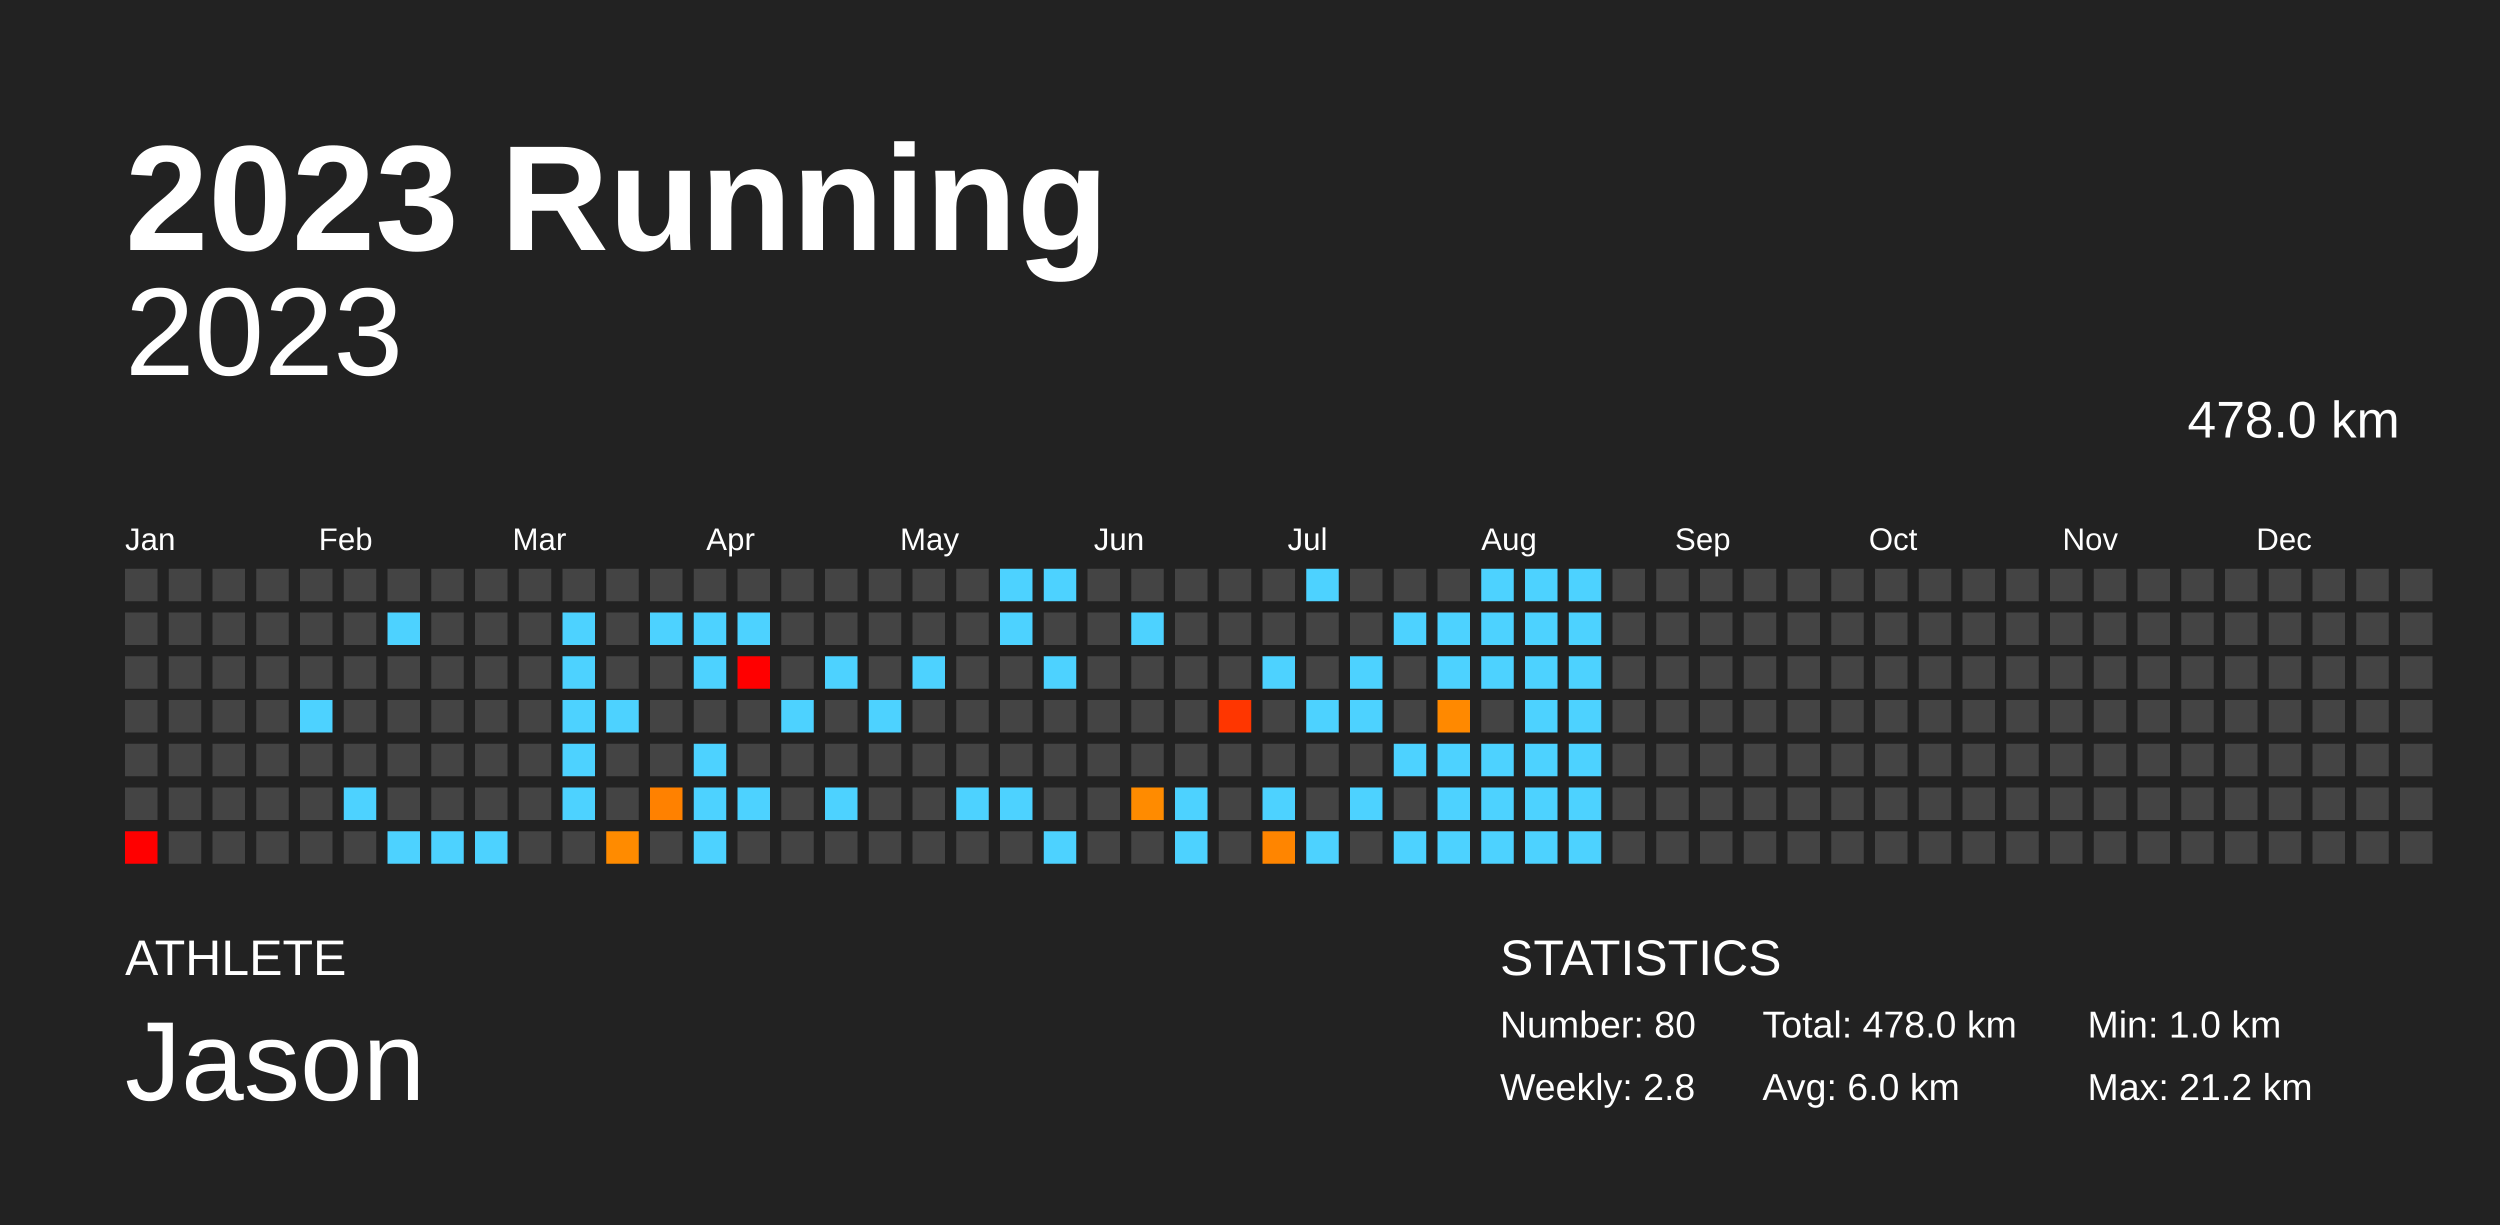
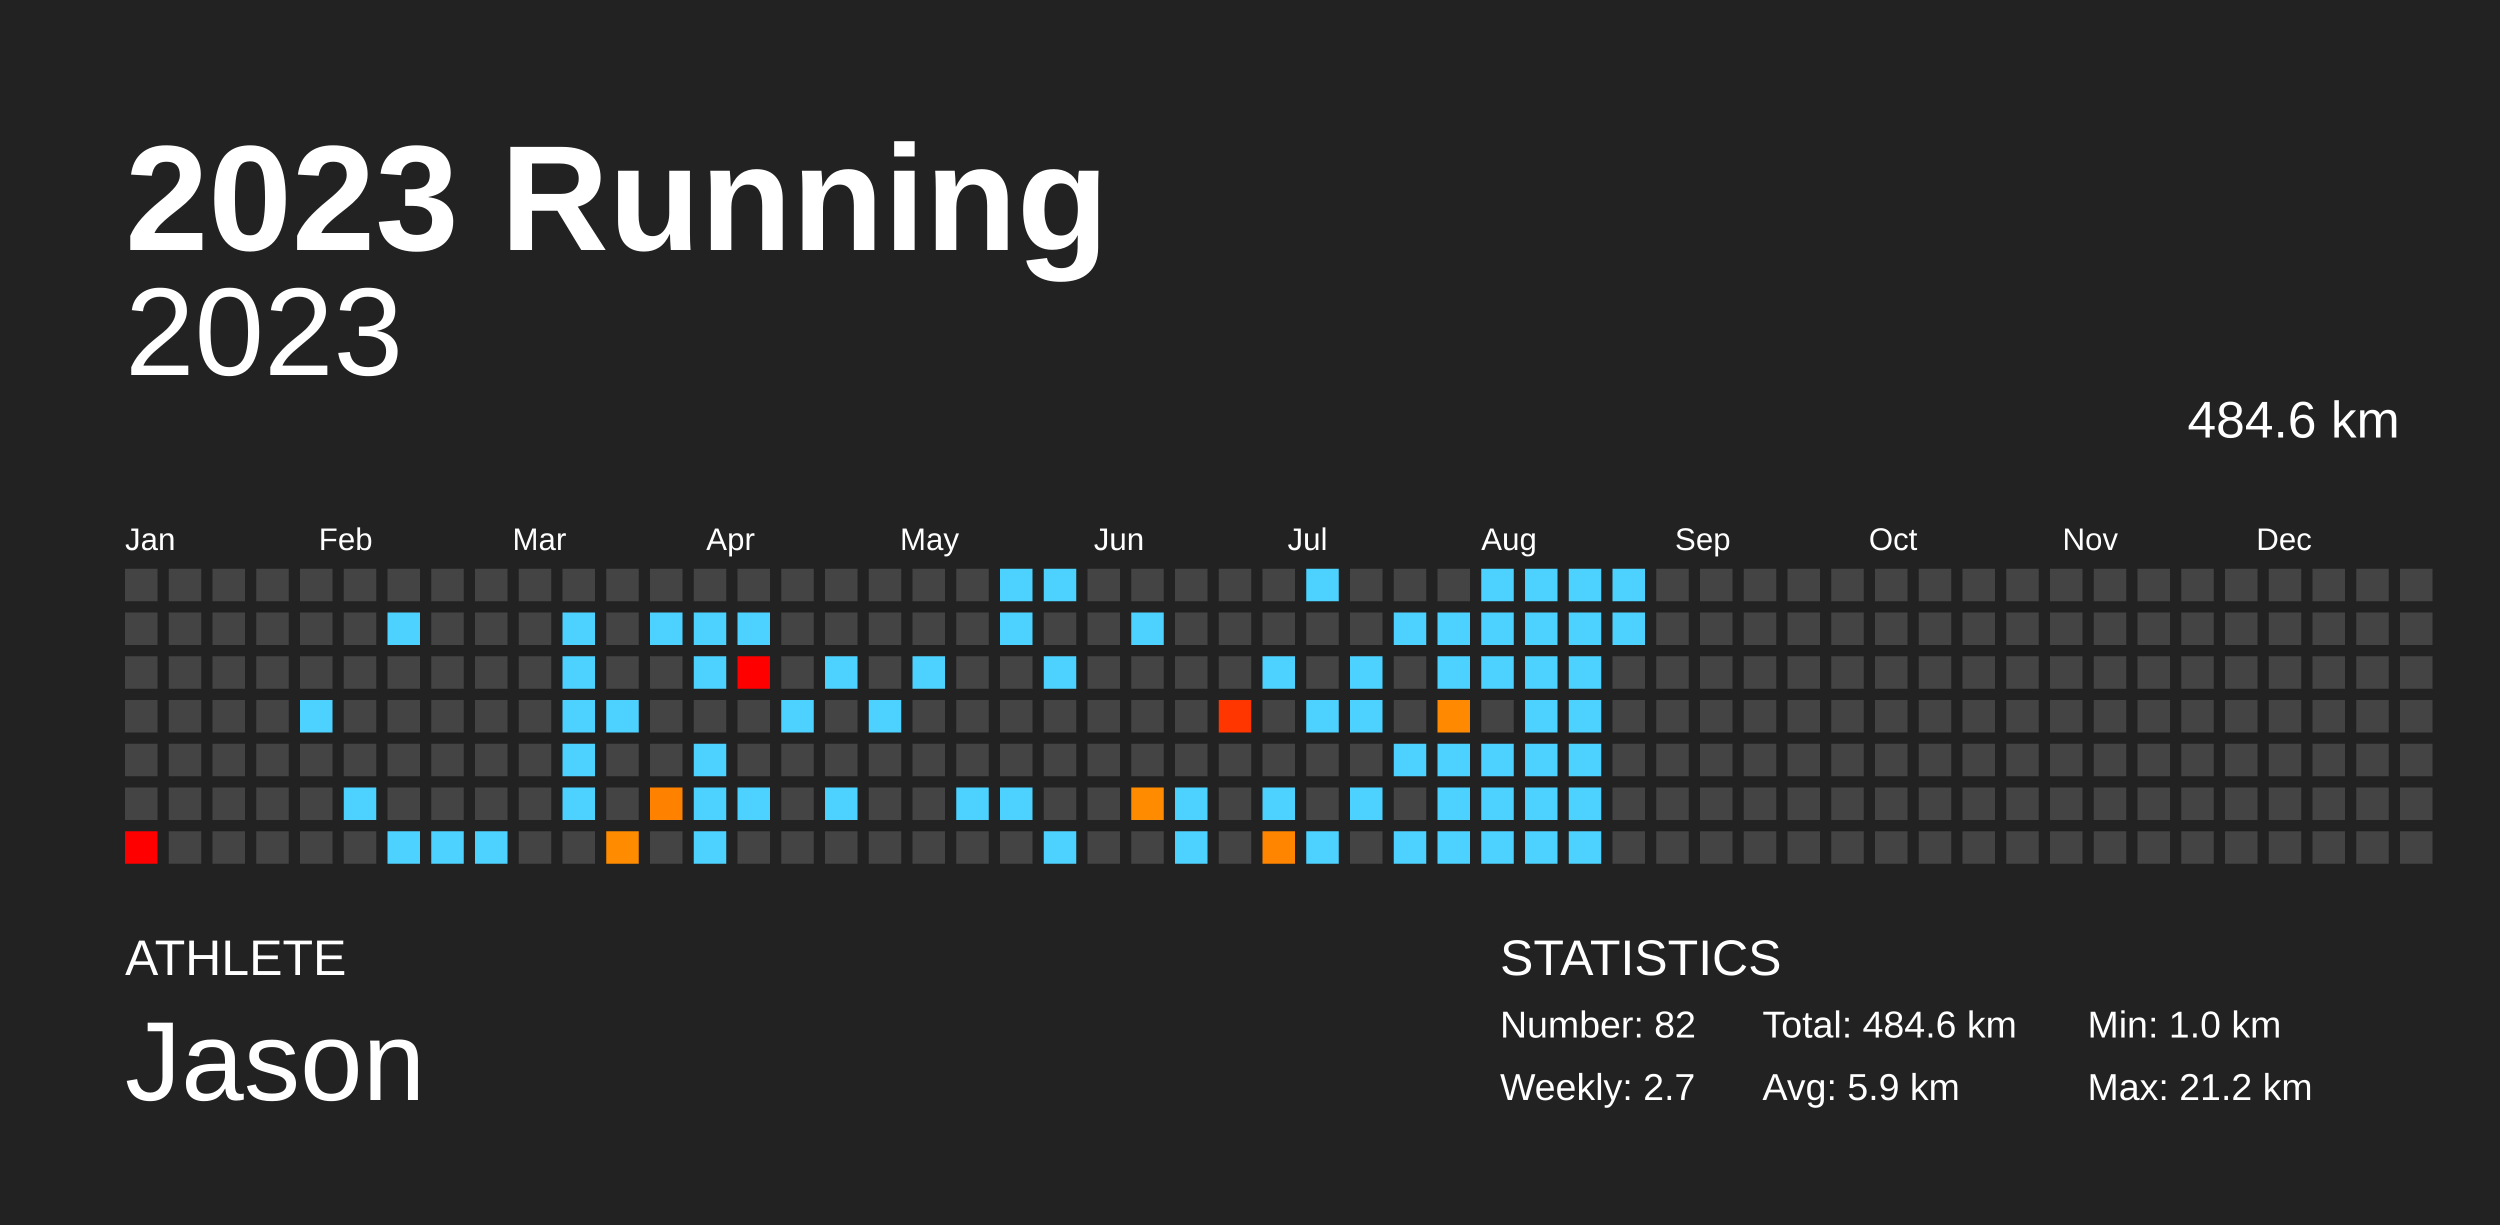
<svg xmlns="http://www.w3.org/2000/svg" baseProfile="full" height="98mm" version="1.1" viewBox="0,0,200,98" width="200mm">
  <defs />
  <rect fill="#222222" height="98" width="200" x="0" y="0" />
  <text fill="#FFFFFF" style="font-size:12px; font-family:Arial; font-weight:bold;" x="10" y="20">2023 Running</text>
  <text fill="#FFFFFF" style="font-size:4px; font-family:Arial" x="10" y="78">ATHLETE</text>
  <text fill="#FFFFFF" style="font-size:9px; font-family:Arial" x="10" y="88">Jason</text>
  <text fill="#FFFFFF" style="font-size:4px; font-family:Arial" x="120" y="78">STATISTICS</text>
-   <text fill="#FFFFFF" style="font-size:3px; font-family:Arial" x="120" y="83">Number: 80</text>
-   <text fill="#FFFFFF" style="font-size:3px; font-family:Arial" x="120" y="88">Weekly: 2.8</text>
-   <text fill="#FFFFFF" style="font-size:3px; font-family:Arial" x="141" y="83">Total: 478.0 km</text>
-   <text fill="#FFFFFF" style="font-size:3px; font-family:Arial" x="141" y="88">Avg: 6.0 km</text>
+   <text fill="#FFFFFF" style="font-size:3px; font-family:Arial" x="120" y="83">Number: 82</text>
+   <text fill="#FFFFFF" style="font-size:3px; font-family:Arial" x="120" y="88">Weekly: 2.7</text>
+   <text fill="#FFFFFF" style="font-size:3px; font-family:Arial" x="141" y="83">Total: 484.6 km</text>
+   <text fill="#FFFFFF" style="font-size:3px; font-family:Arial" x="141" y="88">Avg: 5.9 km</text>
  <text fill="#FFFFFF" style="font-size:3px; font-family:Arial" x="167" y="83">Min: 1.0 km</text>
  <text fill="#FFFFFF" style="font-size:3px; font-family:Arial" x="167" y="88">Max: 21.2 km</text>
  <text alignment-baseline="hanging" fill="#FFFFFF" style="font-size:10.0px; font-family:Arial;" x="10" y="30">2023</text>
-   <text alignment-baseline="hanging" fill="#FFFFFF" style="font-size:4.125px; font-family:Arial;" x="175" y="35">478.0 km</text>
+   <text alignment-baseline="hanging" fill="#FFFFFF" style="font-size:4.125px; font-family:Arial;" x="175" y="35">484.6 km</text>
  <text fill="#FFFFFF" style="font-size:2.5px; font-family:Arial" x="10.0" y="44">Jan</text>
  <text fill="#FFFFFF" style="font-size:2.5px; font-family:Arial" x="25.5" y="44">Feb</text>
  <text fill="#FFFFFF" style="font-size:2.5px; font-family:Arial" x="41.0" y="44">Mar</text>
  <text fill="#FFFFFF" style="font-size:2.5px; font-family:Arial" x="56.5" y="44">Apr</text>
  <text fill="#FFFFFF" style="font-size:2.5px; font-family:Arial" x="72.0" y="44">May</text>
  <text fill="#FFFFFF" style="font-size:2.5px; font-family:Arial" x="87.5" y="44">Jun</text>
  <text fill="#FFFFFF" style="font-size:2.5px; font-family:Arial" x="103.0" y="44">Jul</text>
  <text fill="#FFFFFF" style="font-size:2.5px; font-family:Arial" x="118.5" y="44">Aug</text>
  <text fill="#FFFFFF" style="font-size:2.5px; font-family:Arial" x="134.0" y="44">Sep</text>
  <text fill="#FFFFFF" style="font-size:2.5px; font-family:Arial" x="149.5" y="44">Oct</text>
  <text fill="#FFFFFF" style="font-size:2.5px; font-family:Arial" x="165.0" y="44">Nov</text>
  <text fill="#FFFFFF" style="font-size:2.5px; font-family:Arial" x="180.5" y="44">Dec</text>
  <rect fill="#444444" height="2.6" width="2.6" x="10.0" y="45.5" />
  <rect fill="#444444" height="2.6" width="2.6" x="10.0" y="49.0" />
  <rect fill="#444444" height="2.6" width="2.6" x="10.0" y="52.5" />
  <rect fill="#444444" height="2.6" width="2.6" x="10.0" y="56.0" />
  <rect fill="#444444" height="2.6" width="2.6" x="10.0" y="59.5" />
  <rect fill="#444444" height="2.6" width="2.6" x="10.0" y="63.0" />
  <rect fill="red" height="2.6" width="2.6" x="10.0" y="66.5" />
  <rect fill="#444444" height="2.6" width="2.6" x="13.5" y="45.5" />
  <rect fill="#444444" height="2.6" width="2.6" x="13.5" y="49.0" />
  <rect fill="#444444" height="2.6" width="2.6" x="13.5" y="52.5" />
  <rect fill="#444444" height="2.6" width="2.6" x="13.5" y="56.0" />
  <rect fill="#444444" height="2.6" width="2.6" x="13.5" y="59.5" />
  <rect fill="#444444" height="2.6" width="2.6" x="13.5" y="63.0" />
  <rect fill="#444444" height="2.6" width="2.6" x="13.5" y="66.5" />
  <rect fill="#444444" height="2.6" width="2.6" x="17.0" y="45.5" />
  <rect fill="#444444" height="2.6" width="2.6" x="17.0" y="49.0" />
  <rect fill="#444444" height="2.6" width="2.6" x="17.0" y="52.5" />
  <rect fill="#444444" height="2.6" width="2.6" x="17.0" y="56.0" />
  <rect fill="#444444" height="2.6" width="2.6" x="17.0" y="59.5" />
  <rect fill="#444444" height="2.6" width="2.6" x="17.0" y="63.0" />
  <rect fill="#444444" height="2.6" width="2.6" x="17.0" y="66.5" />
  <rect fill="#444444" height="2.6" width="2.6" x="20.5" y="45.5" />
  <rect fill="#444444" height="2.6" width="2.6" x="20.5" y="49.0" />
  <rect fill="#444444" height="2.6" width="2.6" x="20.5" y="52.5" />
  <rect fill="#444444" height="2.6" width="2.6" x="20.5" y="56.0" />
  <rect fill="#444444" height="2.6" width="2.6" x="20.5" y="59.5" />
  <rect fill="#444444" height="2.6" width="2.6" x="20.5" y="63.0" />
  <rect fill="#444444" height="2.6" width="2.6" x="20.5" y="66.5" />
  <rect fill="#444444" height="2.6" width="2.6" x="24.0" y="45.5" />
  <rect fill="#444444" height="2.6" width="2.6" x="24.0" y="49.0" />
  <rect fill="#444444" height="2.6" width="2.6" x="24.0" y="52.5" />
  <rect fill="#4dd2ff" height="2.6" width="2.6" x="24.0" y="56.0" />
  <rect fill="#444444" height="2.6" width="2.6" x="24.0" y="59.5" />
  <rect fill="#444444" height="2.6" width="2.6" x="24.0" y="63.0" />
  <rect fill="#444444" height="2.6" width="2.6" x="24.0" y="66.5" />
  <rect fill="#444444" height="2.6" width="2.6" x="27.5" y="45.5" />
  <rect fill="#444444" height="2.6" width="2.6" x="27.5" y="49.0" />
  <rect fill="#444444" height="2.6" width="2.6" x="27.5" y="52.5" />
  <rect fill="#444444" height="2.6" width="2.6" x="27.5" y="56.0" />
  <rect fill="#444444" height="2.6" width="2.6" x="27.5" y="59.5" />
  <rect fill="#4dd2ff" height="2.6" width="2.6" x="27.5" y="63.0" />
  <rect fill="#444444" height="2.6" width="2.6" x="27.5" y="66.5" />
  <rect fill="#444444" height="2.6" width="2.6" x="31.0" y="45.5" />
  <rect fill="#4dd2ff" height="2.6" width="2.6" x="31.0" y="49.0" />
  <rect fill="#444444" height="2.6" width="2.6" x="31.0" y="52.5" />
  <rect fill="#444444" height="2.6" width="2.6" x="31.0" y="56.0" />
  <rect fill="#444444" height="2.6" width="2.6" x="31.0" y="59.5" />
  <rect fill="#444444" height="2.6" width="2.6" x="31.0" y="63.0" />
  <rect fill="#4dd2ff" height="2.6" width="2.6" x="31.0" y="66.5" />
  <rect fill="#444444" height="2.6" width="2.6" x="34.5" y="45.5" />
  <rect fill="#444444" height="2.6" width="2.6" x="34.5" y="49.0" />
  <rect fill="#444444" height="2.6" width="2.6" x="34.5" y="52.5" />
  <rect fill="#444444" height="2.6" width="2.6" x="34.5" y="56.0" />
  <rect fill="#444444" height="2.6" width="2.6" x="34.5" y="59.5" />
  <rect fill="#444444" height="2.6" width="2.6" x="34.5" y="63.0" />
  <rect fill="#4dd2ff" height="2.6" width="2.6" x="34.5" y="66.5" />
  <rect fill="#444444" height="2.6" width="2.6" x="38.0" y="45.5" />
  <rect fill="#444444" height="2.6" width="2.6" x="38.0" y="49.0" />
  <rect fill="#444444" height="2.6" width="2.6" x="38.0" y="52.5" />
  <rect fill="#444444" height="2.6" width="2.6" x="38.0" y="56.0" />
  <rect fill="#444444" height="2.6" width="2.6" x="38.0" y="59.5" />
  <rect fill="#444444" height="2.6" width="2.6" x="38.0" y="63.0" />
  <rect fill="#4dd2ff" height="2.6" width="2.6" x="38.0" y="66.5" />
  <rect fill="#444444" height="2.6" width="2.6" x="41.5" y="45.5" />
  <rect fill="#444444" height="2.6" width="2.6" x="41.5" y="49.0" />
  <rect fill="#444444" height="2.6" width="2.6" x="41.5" y="52.5" />
  <rect fill="#444444" height="2.6" width="2.6" x="41.5" y="56.0" />
  <rect fill="#444444" height="2.6" width="2.6" x="41.5" y="59.5" />
  <rect fill="#444444" height="2.6" width="2.6" x="41.5" y="63.0" />
  <rect fill="#444444" height="2.6" width="2.6" x="41.5" y="66.5" />
  <rect fill="#444444" height="2.6" width="2.6" x="45.0" y="45.5" />
  <rect fill="#4dd2ff" height="2.6" width="2.6" x="45.0" y="49.0" />
  <rect fill="#4dd2ff" height="2.6" width="2.6" x="45.0" y="52.5" />
  <rect fill="#4dd2ff" height="2.6" width="2.6" x="45.0" y="56.0" />
  <rect fill="#4dd2ff" height="2.6" width="2.6" x="45.0" y="59.5" />
  <rect fill="#4dd2ff" height="2.6" width="2.6" x="45.0" y="63.0" />
  <rect fill="#444444" height="2.6" width="2.6" x="45.0" y="66.5" />
  <rect fill="#444444" height="2.6" width="2.6" x="48.5" y="45.5" />
  <rect fill="#444444" height="2.6" width="2.6" x="48.5" y="49.0" />
  <rect fill="#444444" height="2.6" width="2.6" x="48.5" y="52.5" />
  <rect fill="#4dd2ff" height="2.6" width="2.6" x="48.5" y="56.0" />
  <rect fill="#444444" height="2.6" width="2.6" x="48.5" y="59.5" />
  <rect fill="#444444" height="2.6" width="2.6" x="48.5" y="63.0" />
  <rect fill="#ff8b00" height="2.6" width="2.6" x="48.5" y="66.5" />
  <rect fill="#444444" height="2.6" width="2.6" x="52.0" y="45.5" />
  <rect fill="#4dd2ff" height="2.6" width="2.6" x="52.0" y="49.0" />
  <rect fill="#444444" height="2.6" width="2.6" x="52.0" y="52.5" />
  <rect fill="#444444" height="2.6" width="2.6" x="52.0" y="56.0" />
  <rect fill="#444444" height="2.6" width="2.6" x="52.0" y="59.5" />
  <rect fill="#ff8100" height="2.6" width="2.6" x="52.0" y="63.0" />
  <rect fill="#444444" height="2.6" width="2.6" x="52.0" y="66.5" />
  <rect fill="#444444" height="2.6" width="2.6" x="55.5" y="45.5" />
  <rect fill="#4dd2ff" height="2.6" width="2.6" x="55.5" y="49.0" />
  <rect fill="#4dd2ff" height="2.6" width="2.6" x="55.5" y="52.5" />
  <rect fill="#444444" height="2.6" width="2.6" x="55.5" y="56.0" />
  <rect fill="#4dd2ff" height="2.6" width="2.6" x="55.5" y="59.5" />
  <rect fill="#4dd2ff" height="2.6" width="2.6" x="55.5" y="63.0" />
  <rect fill="#4dd2ff" height="2.6" width="2.6" x="55.5" y="66.5" />
  <rect fill="#444444" height="2.6" width="2.6" x="59.0" y="45.5" />
  <rect fill="#4dd2ff" height="2.6" width="2.6" x="59.0" y="49.0" />
  <rect fill="red" height="2.6" width="2.6" x="59.0" y="52.5" />
  <rect fill="#444444" height="2.6" width="2.6" x="59.0" y="56.0" />
  <rect fill="#444444" height="2.6" width="2.6" x="59.0" y="59.5" />
  <rect fill="#4dd2ff" height="2.6" width="2.6" x="59.0" y="63.0" />
  <rect fill="#444444" height="2.6" width="2.6" x="59.0" y="66.5" />
  <rect fill="#444444" height="2.6" width="2.6" x="62.5" y="45.5" />
  <rect fill="#444444" height="2.6" width="2.6" x="62.5" y="49.0" />
  <rect fill="#444444" height="2.6" width="2.6" x="62.5" y="52.5" />
  <rect fill="#4dd2ff" height="2.6" width="2.6" x="62.5" y="56.0" />
  <rect fill="#444444" height="2.6" width="2.6" x="62.5" y="59.5" />
  <rect fill="#444444" height="2.6" width="2.6" x="62.5" y="63.0" />
  <rect fill="#444444" height="2.6" width="2.6" x="62.5" y="66.5" />
  <rect fill="#444444" height="2.6" width="2.6" x="66.0" y="45.5" />
  <rect fill="#444444" height="2.6" width="2.6" x="66.0" y="49.0" />
  <rect fill="#4dd2ff" height="2.6" width="2.6" x="66.0" y="52.5" />
  <rect fill="#444444" height="2.6" width="2.6" x="66.0" y="56.0" />
  <rect fill="#444444" height="2.6" width="2.6" x="66.0" y="59.5" />
  <rect fill="#4dd2ff" height="2.6" width="2.6" x="66.0" y="63.0" />
  <rect fill="#444444" height="2.6" width="2.6" x="66.0" y="66.5" />
  <rect fill="#444444" height="2.6" width="2.6" x="69.5" y="45.5" />
  <rect fill="#444444" height="2.6" width="2.6" x="69.5" y="49.0" />
  <rect fill="#444444" height="2.6" width="2.6" x="69.5" y="52.5" />
  <rect fill="#4dd2ff" height="2.6" width="2.6" x="69.5" y="56.0" />
  <rect fill="#444444" height="2.6" width="2.6" x="69.5" y="59.5" />
  <rect fill="#444444" height="2.6" width="2.6" x="69.5" y="63.0" />
  <rect fill="#444444" height="2.6" width="2.6" x="69.5" y="66.5" />
  <rect fill="#444444" height="2.6" width="2.6" x="73.0" y="45.5" />
  <rect fill="#444444" height="2.6" width="2.6" x="73.0" y="49.0" />
  <rect fill="#4dd2ff" height="2.6" width="2.6" x="73.0" y="52.5" />
  <rect fill="#444444" height="2.6" width="2.6" x="73.0" y="56.0" />
  <rect fill="#444444" height="2.6" width="2.6" x="73.0" y="59.5" />
  <rect fill="#444444" height="2.6" width="2.6" x="73.0" y="63.0" />
  <rect fill="#444444" height="2.6" width="2.6" x="73.0" y="66.5" />
  <rect fill="#444444" height="2.6" width="2.6" x="76.5" y="45.5" />
  <rect fill="#444444" height="2.6" width="2.6" x="76.5" y="49.0" />
  <rect fill="#444444" height="2.6" width="2.6" x="76.5" y="52.5" />
  <rect fill="#444444" height="2.6" width="2.6" x="76.5" y="56.0" />
  <rect fill="#444444" height="2.6" width="2.6" x="76.5" y="59.5" />
  <rect fill="#4dd2ff" height="2.6" width="2.6" x="76.5" y="63.0" />
  <rect fill="#444444" height="2.6" width="2.6" x="76.5" y="66.5" />
  <rect fill="#4dd2ff" height="2.6" width="2.6" x="80.0" y="45.5" />
  <rect fill="#4dd2ff" height="2.6" width="2.6" x="80.0" y="49.0" />
  <rect fill="#444444" height="2.6" width="2.6" x="80.0" y="52.5" />
  <rect fill="#444444" height="2.6" width="2.6" x="80.0" y="56.0" />
  <rect fill="#444444" height="2.6" width="2.6" x="80.0" y="59.5" />
  <rect fill="#4dd2ff" height="2.6" width="2.6" x="80.0" y="63.0" />
  <rect fill="#444444" height="2.6" width="2.6" x="80.0" y="66.5" />
  <rect fill="#4dd2ff" height="2.6" width="2.6" x="83.5" y="45.5" />
  <rect fill="#444444" height="2.6" width="2.6" x="83.5" y="49.0" />
  <rect fill="#4dd2ff" height="2.6" width="2.6" x="83.5" y="52.5" />
  <rect fill="#444444" height="2.6" width="2.6" x="83.5" y="56.0" />
  <rect fill="#444444" height="2.6" width="2.6" x="83.5" y="59.5" />
  <rect fill="#444444" height="2.6" width="2.6" x="83.5" y="63.0" />
  <rect fill="#4dd2ff" height="2.6" width="2.6" x="83.5" y="66.5" />
  <rect fill="#444444" height="2.6" width="2.6" x="87.0" y="45.5" />
  <rect fill="#444444" height="2.6" width="2.6" x="87.0" y="49.0" />
  <rect fill="#444444" height="2.6" width="2.6" x="87.0" y="52.5" />
  <rect fill="#444444" height="2.6" width="2.6" x="87.0" y="56.0" />
  <rect fill="#444444" height="2.6" width="2.6" x="87.0" y="59.5" />
  <rect fill="#444444" height="2.6" width="2.6" x="87.0" y="63.0" />
  <rect fill="#444444" height="2.6" width="2.6" x="87.0" y="66.5" />
  <rect fill="#444444" height="2.6" width="2.6" x="90.5" y="45.5" />
  <rect fill="#4dd2ff" height="2.6" width="2.6" x="90.5" y="49.0" />
  <rect fill="#444444" height="2.6" width="2.6" x="90.5" y="52.5" />
  <rect fill="#444444" height="2.6" width="2.6" x="90.5" y="56.0" />
  <rect fill="#444444" height="2.6" width="2.6" x="90.5" y="59.5" />
  <rect fill="#ff8b00" height="2.6" width="2.6" x="90.5" y="63.0" />
  <rect fill="#444444" height="2.6" width="2.6" x="90.5" y="66.5" />
  <rect fill="#444444" height="2.6" width="2.6" x="94.0" y="45.5" />
  <rect fill="#444444" height="2.6" width="2.6" x="94.0" y="49.0" />
  <rect fill="#444444" height="2.6" width="2.6" x="94.0" y="52.5" />
  <rect fill="#444444" height="2.6" width="2.6" x="94.0" y="56.0" />
  <rect fill="#444444" height="2.6" width="2.6" x="94.0" y="59.5" />
  <rect fill="#4dd2ff" height="2.6" width="2.6" x="94.0" y="63.0" />
  <rect fill="#4dd2ff" height="2.6" width="2.6" x="94.0" y="66.5" />
  <rect fill="#444444" height="2.6" width="2.6" x="97.5" y="45.5" />
  <rect fill="#444444" height="2.6" width="2.6" x="97.5" y="49.0" />
  <rect fill="#444444" height="2.6" width="2.6" x="97.5" y="52.5" />
  <rect fill="#ff3600" height="2.6" width="2.6" x="97.5" y="56.0" />
  <rect fill="#444444" height="2.6" width="2.6" x="97.5" y="59.5" />
  <rect fill="#444444" height="2.6" width="2.6" x="97.5" y="63.0" />
  <rect fill="#444444" height="2.6" width="2.6" x="97.5" y="66.5" />
  <rect fill="#444444" height="2.6" width="2.6" x="101.0" y="45.5" />
  <rect fill="#444444" height="2.6" width="2.6" x="101.0" y="49.0" />
  <rect fill="#4dd2ff" height="2.6" width="2.6" x="101.0" y="52.5" />
  <rect fill="#444444" height="2.6" width="2.6" x="101.0" y="56.0" />
  <rect fill="#444444" height="2.6" width="2.6" x="101.0" y="59.5" />
  <rect fill="#4dd2ff" height="2.6" width="2.6" x="101.0" y="63.0" />
  <rect fill="#ff8500" height="2.6" width="2.6" x="101.0" y="66.5" />
  <rect fill="#4dd2ff" height="2.6" width="2.6" x="104.5" y="45.5" />
  <rect fill="#444444" height="2.6" width="2.6" x="104.5" y="49.0" />
  <rect fill="#444444" height="2.6" width="2.6" x="104.5" y="52.5" />
  <rect fill="#4dd2ff" height="2.6" width="2.6" x="104.5" y="56.0" />
  <rect fill="#444444" height="2.6" width="2.6" x="104.5" y="59.5" />
  <rect fill="#444444" height="2.6" width="2.6" x="104.5" y="63.0" />
  <rect fill="#4dd2ff" height="2.6" width="2.6" x="104.5" y="66.5" />
  <rect fill="#444444" height="2.6" width="2.6" x="108.0" y="45.5" />
  <rect fill="#444444" height="2.6" width="2.6" x="108.0" y="49.0" />
  <rect fill="#4dd2ff" height="2.6" width="2.6" x="108.0" y="52.5" />
  <rect fill="#4dd2ff" height="2.6" width="2.6" x="108.0" y="56.0" />
  <rect fill="#444444" height="2.6" width="2.6" x="108.0" y="59.5" />
  <rect fill="#4dd2ff" height="2.6" width="2.6" x="108.0" y="63.0" />
  <rect fill="#444444" height="2.6" width="2.6" x="108.0" y="66.5" />
  <rect fill="#444444" height="2.6" width="2.6" x="111.5" y="45.5" />
  <rect fill="#4dd2ff" height="2.6" width="2.6" x="111.5" y="49.0" />
  <rect fill="#444444" height="2.6" width="2.6" x="111.5" y="52.5" />
  <rect fill="#444444" height="2.6" width="2.6" x="111.5" y="56.0" />
  <rect fill="#4dd2ff" height="2.6" width="2.6" x="111.5" y="59.5" />
  <rect fill="#444444" height="2.6" width="2.6" x="111.5" y="63.0" />
  <rect fill="#4dd2ff" height="2.6" width="2.6" x="111.5" y="66.5" />
  <rect fill="#444444" height="2.6" width="2.6" x="115.0" y="45.5" />
  <rect fill="#4dd2ff" height="2.6" width="2.6" x="115.0" y="49.0" />
  <rect fill="#4dd2ff" height="2.6" width="2.6" x="115.0" y="52.5" />
  <rect fill="#ff8900" height="2.6" width="2.6" x="115.0" y="56.0" />
  <rect fill="#4dd2ff" height="2.6" width="2.6" x="115.0" y="59.5" />
  <rect fill="#4dd2ff" height="2.6" width="2.6" x="115.0" y="63.0" />
  <rect fill="#4dd2ff" height="2.6" width="2.6" x="115.0" y="66.5" />
  <rect fill="#4dd2ff" height="2.6" width="2.6" x="118.5" y="45.5" />
  <rect fill="#4dd2ff" height="2.6" width="2.6" x="118.5" y="49.0" />
  <rect fill="#4dd2ff" height="2.6" width="2.6" x="118.5" y="52.5" />
  <rect fill="#444444" height="2.6" width="2.6" x="118.5" y="56.0" />
  <rect fill="#4dd2ff" height="2.6" width="2.6" x="118.5" y="59.5" />
  <rect fill="#4dd2ff" height="2.6" width="2.6" x="118.5" y="63.0" />
  <rect fill="#4dd2ff" height="2.6" width="2.6" x="118.5" y="66.5" />
  <rect fill="#4dd2ff" height="2.6" width="2.6" x="122.0" y="45.5" />
  <rect fill="#4dd2ff" height="2.6" width="2.6" x="122.0" y="49.0" />
  <rect fill="#4dd2ff" height="2.6" width="2.6" x="122.0" y="52.5" />
  <rect fill="#4dd2ff" height="2.6" width="2.6" x="122.0" y="56.0" />
  <rect fill="#4dd2ff" height="2.6" width="2.6" x="122.0" y="59.5" />
  <rect fill="#4dd2ff" height="2.6" width="2.6" x="122.0" y="63.0" />
  <rect fill="#4dd2ff" height="2.6" width="2.6" x="122.0" y="66.5" />
  <rect fill="#4dd2ff" height="2.6" width="2.6" x="125.5" y="45.5" />
  <rect fill="#4dd2ff" height="2.6" width="2.6" x="125.5" y="49.0" />
  <rect fill="#4dd2ff" height="2.6" width="2.6" x="125.5" y="52.5" />
  <rect fill="#4dd2ff" height="2.6" width="2.6" x="125.5" y="56.0" />
  <rect fill="#4dd2ff" height="2.6" width="2.6" x="125.5" y="59.5" />
  <rect fill="#4dd2ff" height="2.6" width="2.6" x="125.5" y="63.0" />
  <rect fill="#4dd2ff" height="2.6" width="2.6" x="125.5" y="66.5" />
-   <rect fill="#444444" height="2.6" width="2.6" x="129.0" y="45.5" />
-   <rect fill="#444444" height="2.6" width="2.6" x="129.0" y="49.0" />
+   <rect fill="#4dd2ff" height="2.6" width="2.6" x="129.0" y="45.5" />
+   <rect fill="#4dd2ff" height="2.6" width="2.6" x="129.0" y="49.0" />
  <rect fill="#444444" height="2.6" width="2.6" x="129.0" y="52.5" />
  <rect fill="#444444" height="2.6" width="2.6" x="129.0" y="56.0" />
  <rect fill="#444444" height="2.6" width="2.6" x="129.0" y="59.5" />
  <rect fill="#444444" height="2.6" width="2.6" x="129.0" y="63.0" />
  <rect fill="#444444" height="2.6" width="2.6" x="129.0" y="66.5" />
  <rect fill="#444444" height="2.6" width="2.6" x="132.5" y="45.5" />
  <rect fill="#444444" height="2.6" width="2.6" x="132.5" y="49.0" />
  <rect fill="#444444" height="2.6" width="2.6" x="132.5" y="52.5" />
  <rect fill="#444444" height="2.6" width="2.6" x="132.5" y="56.0" />
  <rect fill="#444444" height="2.6" width="2.6" x="132.5" y="59.5" />
  <rect fill="#444444" height="2.6" width="2.6" x="132.5" y="63.0" />
  <rect fill="#444444" height="2.6" width="2.6" x="132.5" y="66.5" />
  <rect fill="#444444" height="2.6" width="2.6" x="136.0" y="45.5" />
  <rect fill="#444444" height="2.6" width="2.6" x="136.0" y="49.0" />
  <rect fill="#444444" height="2.6" width="2.6" x="136.0" y="52.5" />
  <rect fill="#444444" height="2.6" width="2.6" x="136.0" y="56.0" />
  <rect fill="#444444" height="2.6" width="2.6" x="136.0" y="59.5" />
  <rect fill="#444444" height="2.6" width="2.6" x="136.0" y="63.0" />
  <rect fill="#444444" height="2.6" width="2.6" x="136.0" y="66.5" />
  <rect fill="#444444" height="2.6" width="2.6" x="139.5" y="45.5" />
  <rect fill="#444444" height="2.6" width="2.6" x="139.5" y="49.0" />
  <rect fill="#444444" height="2.6" width="2.6" x="139.5" y="52.5" />
  <rect fill="#444444" height="2.6" width="2.6" x="139.5" y="56.0" />
  <rect fill="#444444" height="2.6" width="2.6" x="139.5" y="59.5" />
  <rect fill="#444444" height="2.6" width="2.6" x="139.5" y="63.0" />
  <rect fill="#444444" height="2.6" width="2.6" x="139.5" y="66.5" />
  <rect fill="#444444" height="2.6" width="2.6" x="143.0" y="45.5" />
  <rect fill="#444444" height="2.6" width="2.6" x="143.0" y="49.0" />
  <rect fill="#444444" height="2.6" width="2.6" x="143.0" y="52.5" />
  <rect fill="#444444" height="2.6" width="2.6" x="143.0" y="56.0" />
  <rect fill="#444444" height="2.6" width="2.6" x="143.0" y="59.5" />
  <rect fill="#444444" height="2.6" width="2.6" x="143.0" y="63.0" />
  <rect fill="#444444" height="2.6" width="2.6" x="143.0" y="66.5" />
  <rect fill="#444444" height="2.6" width="2.6" x="146.5" y="45.5" />
  <rect fill="#444444" height="2.6" width="2.6" x="146.5" y="49.0" />
  <rect fill="#444444" height="2.6" width="2.6" x="146.5" y="52.5" />
  <rect fill="#444444" height="2.6" width="2.6" x="146.5" y="56.0" />
  <rect fill="#444444" height="2.6" width="2.6" x="146.5" y="59.5" />
  <rect fill="#444444" height="2.6" width="2.6" x="146.5" y="63.0" />
  <rect fill="#444444" height="2.6" width="2.6" x="146.5" y="66.5" />
  <rect fill="#444444" height="2.6" width="2.6" x="150.0" y="45.5" />
  <rect fill="#444444" height="2.6" width="2.6" x="150.0" y="49.0" />
  <rect fill="#444444" height="2.6" width="2.6" x="150.0" y="52.5" />
  <rect fill="#444444" height="2.6" width="2.6" x="150.0" y="56.0" />
  <rect fill="#444444" height="2.6" width="2.6" x="150.0" y="59.5" />
  <rect fill="#444444" height="2.6" width="2.6" x="150.0" y="63.0" />
  <rect fill="#444444" height="2.6" width="2.6" x="150.0" y="66.5" />
  <rect fill="#444444" height="2.6" width="2.6" x="153.5" y="45.5" />
  <rect fill="#444444" height="2.6" width="2.6" x="153.5" y="49.0" />
  <rect fill="#444444" height="2.6" width="2.6" x="153.5" y="52.5" />
  <rect fill="#444444" height="2.6" width="2.6" x="153.5" y="56.0" />
  <rect fill="#444444" height="2.6" width="2.6" x="153.5" y="59.5" />
  <rect fill="#444444" height="2.6" width="2.6" x="153.5" y="63.0" />
  <rect fill="#444444" height="2.6" width="2.6" x="153.5" y="66.5" />
  <rect fill="#444444" height="2.6" width="2.6" x="157.0" y="45.5" />
  <rect fill="#444444" height="2.6" width="2.6" x="157.0" y="49.0" />
  <rect fill="#444444" height="2.6" width="2.6" x="157.0" y="52.5" />
  <rect fill="#444444" height="2.6" width="2.6" x="157.0" y="56.0" />
  <rect fill="#444444" height="2.6" width="2.6" x="157.0" y="59.5" />
  <rect fill="#444444" height="2.6" width="2.6" x="157.0" y="63.0" />
  <rect fill="#444444" height="2.6" width="2.6" x="157.0" y="66.5" />
  <rect fill="#444444" height="2.6" width="2.6" x="160.5" y="45.5" />
  <rect fill="#444444" height="2.6" width="2.6" x="160.5" y="49.0" />
  <rect fill="#444444" height="2.6" width="2.6" x="160.5" y="52.5" />
  <rect fill="#444444" height="2.6" width="2.6" x="160.5" y="56.0" />
  <rect fill="#444444" height="2.6" width="2.6" x="160.5" y="59.5" />
  <rect fill="#444444" height="2.6" width="2.6" x="160.5" y="63.0" />
  <rect fill="#444444" height="2.6" width="2.6" x="160.5" y="66.5" />
  <rect fill="#444444" height="2.6" width="2.6" x="164.0" y="45.5" />
  <rect fill="#444444" height="2.6" width="2.6" x="164.0" y="49.0" />
  <rect fill="#444444" height="2.6" width="2.6" x="164.0" y="52.5" />
  <rect fill="#444444" height="2.6" width="2.6" x="164.0" y="56.0" />
  <rect fill="#444444" height="2.6" width="2.6" x="164.0" y="59.5" />
  <rect fill="#444444" height="2.6" width="2.6" x="164.0" y="63.0" />
  <rect fill="#444444" height="2.6" width="2.6" x="164.0" y="66.5" />
  <rect fill="#444444" height="2.6" width="2.6" x="167.5" y="45.5" />
  <rect fill="#444444" height="2.6" width="2.6" x="167.5" y="49.0" />
  <rect fill="#444444" height="2.6" width="2.6" x="167.5" y="52.5" />
  <rect fill="#444444" height="2.6" width="2.6" x="167.5" y="56.0" />
  <rect fill="#444444" height="2.6" width="2.6" x="167.5" y="59.5" />
  <rect fill="#444444" height="2.6" width="2.6" x="167.5" y="63.0" />
  <rect fill="#444444" height="2.6" width="2.6" x="167.5" y="66.5" />
  <rect fill="#444444" height="2.6" width="2.6" x="171.0" y="45.5" />
  <rect fill="#444444" height="2.6" width="2.6" x="171.0" y="49.0" />
  <rect fill="#444444" height="2.6" width="2.6" x="171.0" y="52.5" />
  <rect fill="#444444" height="2.6" width="2.6" x="171.0" y="56.0" />
  <rect fill="#444444" height="2.6" width="2.6" x="171.0" y="59.5" />
  <rect fill="#444444" height="2.6" width="2.6" x="171.0" y="63.0" />
  <rect fill="#444444" height="2.6" width="2.6" x="171.0" y="66.5" />
  <rect fill="#444444" height="2.6" width="2.6" x="174.5" y="45.5" />
  <rect fill="#444444" height="2.6" width="2.6" x="174.5" y="49.0" />
  <rect fill="#444444" height="2.6" width="2.6" x="174.5" y="52.5" />
  <rect fill="#444444" height="2.6" width="2.6" x="174.5" y="56.0" />
  <rect fill="#444444" height="2.6" width="2.6" x="174.5" y="59.5" />
  <rect fill="#444444" height="2.6" width="2.6" x="174.5" y="63.0" />
  <rect fill="#444444" height="2.6" width="2.6" x="174.5" y="66.5" />
  <rect fill="#444444" height="2.6" width="2.6" x="178.0" y="45.5" />
  <rect fill="#444444" height="2.6" width="2.6" x="178.0" y="49.0" />
  <rect fill="#444444" height="2.6" width="2.6" x="178.0" y="52.5" />
  <rect fill="#444444" height="2.6" width="2.6" x="178.0" y="56.0" />
  <rect fill="#444444" height="2.6" width="2.6" x="178.0" y="59.5" />
  <rect fill="#444444" height="2.6" width="2.6" x="178.0" y="63.0" />
  <rect fill="#444444" height="2.6" width="2.6" x="178.0" y="66.5" />
  <rect fill="#444444" height="2.6" width="2.6" x="181.5" y="45.5" />
  <rect fill="#444444" height="2.6" width="2.6" x="181.5" y="49.0" />
  <rect fill="#444444" height="2.6" width="2.6" x="181.5" y="52.5" />
  <rect fill="#444444" height="2.6" width="2.6" x="181.5" y="56.0" />
  <rect fill="#444444" height="2.6" width="2.6" x="181.5" y="59.5" />
  <rect fill="#444444" height="2.6" width="2.6" x="181.5" y="63.0" />
  <rect fill="#444444" height="2.6" width="2.6" x="181.5" y="66.5" />
  <rect fill="#444444" height="2.6" width="2.6" x="185.0" y="45.5" />
  <rect fill="#444444" height="2.6" width="2.6" x="185.0" y="49.0" />
  <rect fill="#444444" height="2.6" width="2.6" x="185.0" y="52.5" />
  <rect fill="#444444" height="2.6" width="2.6" x="185.0" y="56.0" />
  <rect fill="#444444" height="2.6" width="2.6" x="185.0" y="59.5" />
  <rect fill="#444444" height="2.6" width="2.6" x="185.0" y="63.0" />
  <rect fill="#444444" height="2.6" width="2.6" x="185.0" y="66.5" />
  <rect fill="#444444" height="2.6" width="2.6" x="188.5" y="45.5" />
  <rect fill="#444444" height="2.6" width="2.6" x="188.5" y="49.0" />
  <rect fill="#444444" height="2.6" width="2.6" x="188.5" y="52.5" />
  <rect fill="#444444" height="2.6" width="2.6" x="188.5" y="56.0" />
  <rect fill="#444444" height="2.6" width="2.6" x="188.5" y="59.5" />
  <rect fill="#444444" height="2.6" width="2.6" x="188.5" y="63.0" />
  <rect fill="#444444" height="2.6" width="2.6" x="188.5" y="66.5" />
  <rect fill="#444444" height="2.6" width="2.6" x="192.0" y="45.5" />
  <rect fill="#444444" height="2.6" width="2.6" x="192.0" y="49.0" />
  <rect fill="#444444" height="2.6" width="2.6" x="192.0" y="52.5" />
  <rect fill="#444444" height="2.6" width="2.6" x="192.0" y="56.0" />
  <rect fill="#444444" height="2.6" width="2.6" x="192.0" y="59.5" />
  <rect fill="#444444" height="2.6" width="2.6" x="192.0" y="63.0" />
  <rect fill="#444444" height="2.6" width="2.6" x="192.0" y="66.5" />
</svg>
